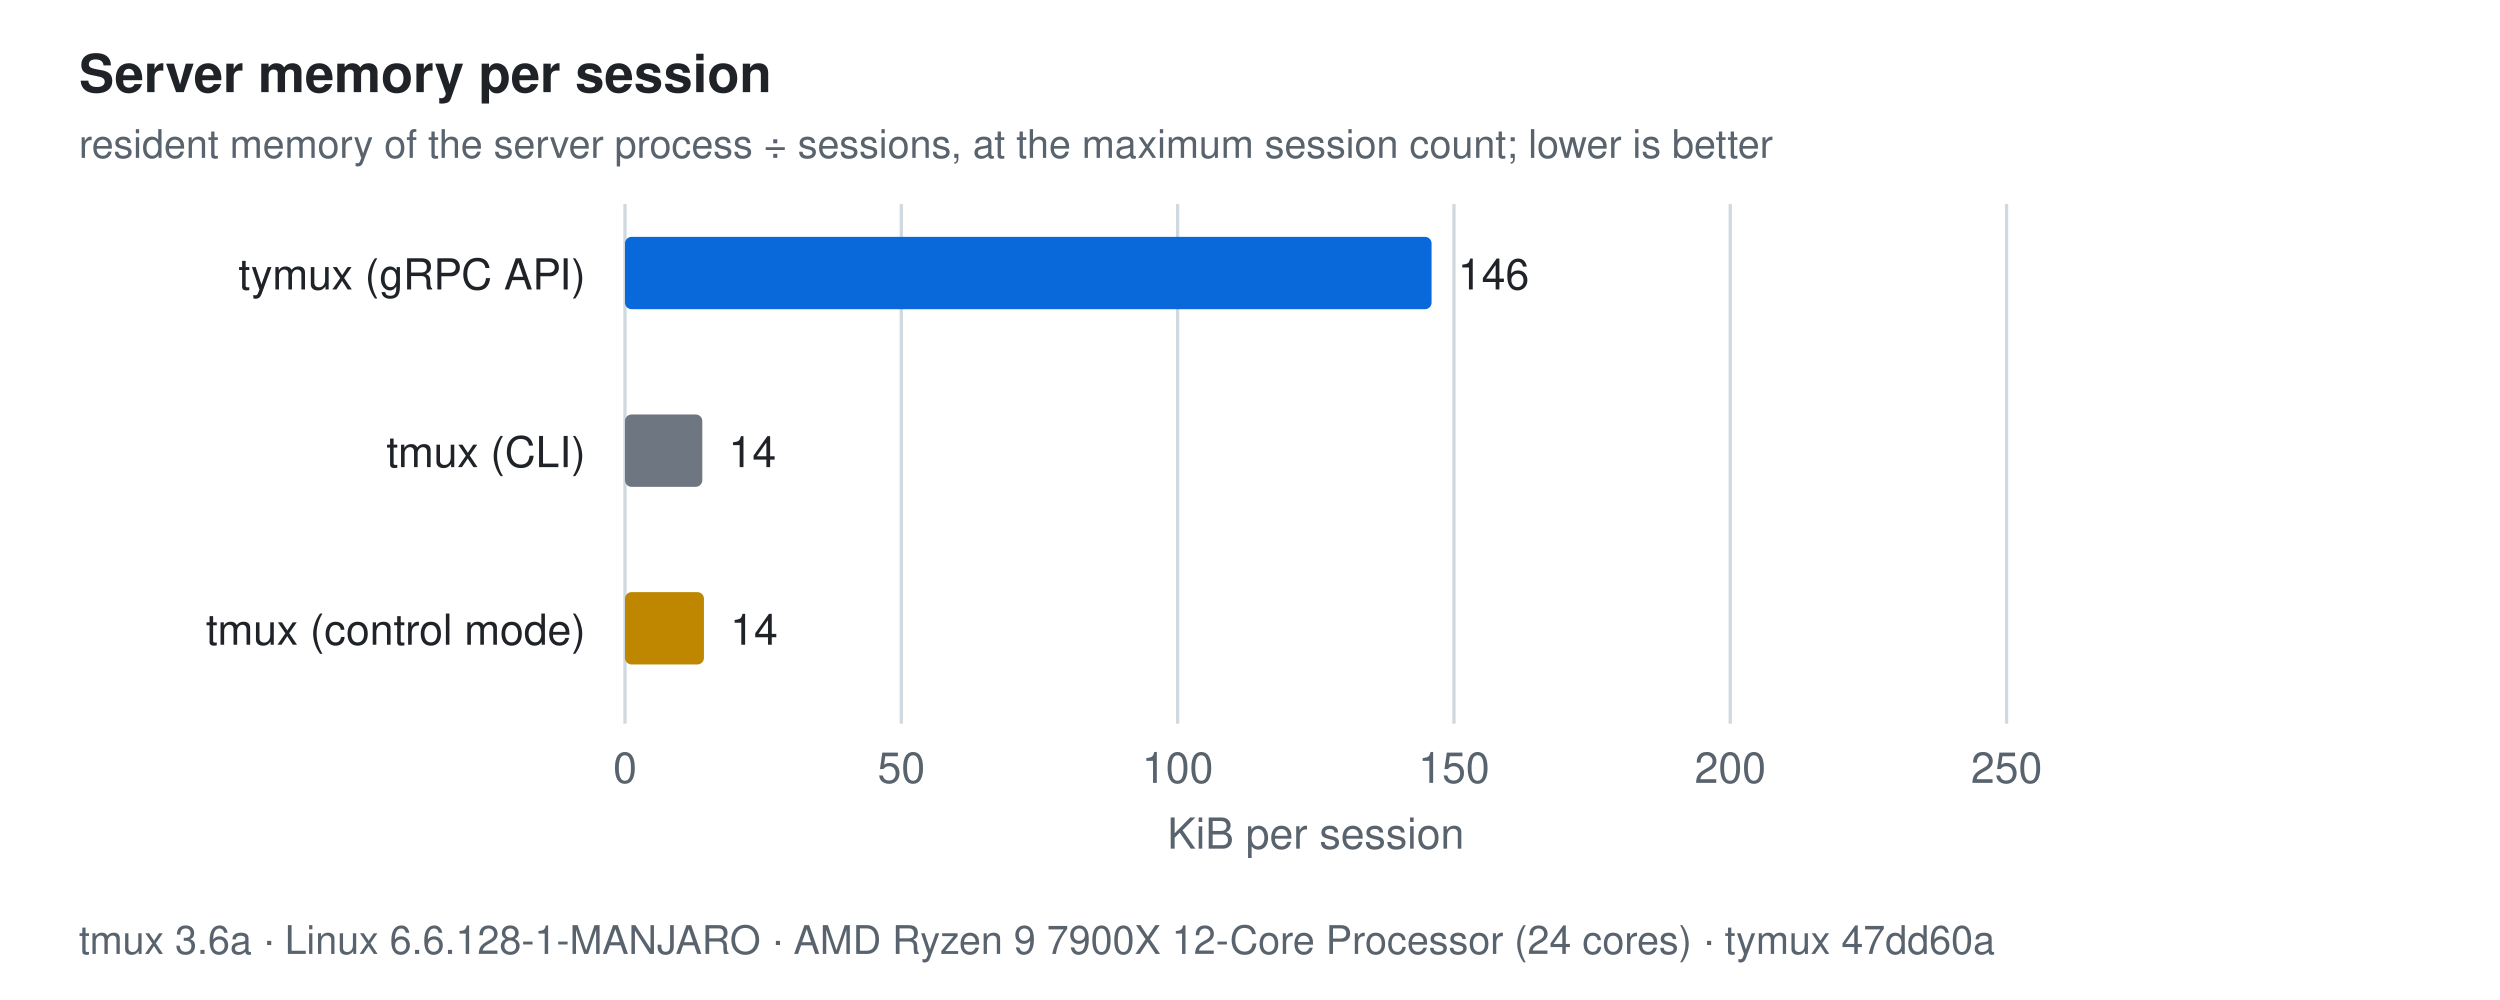
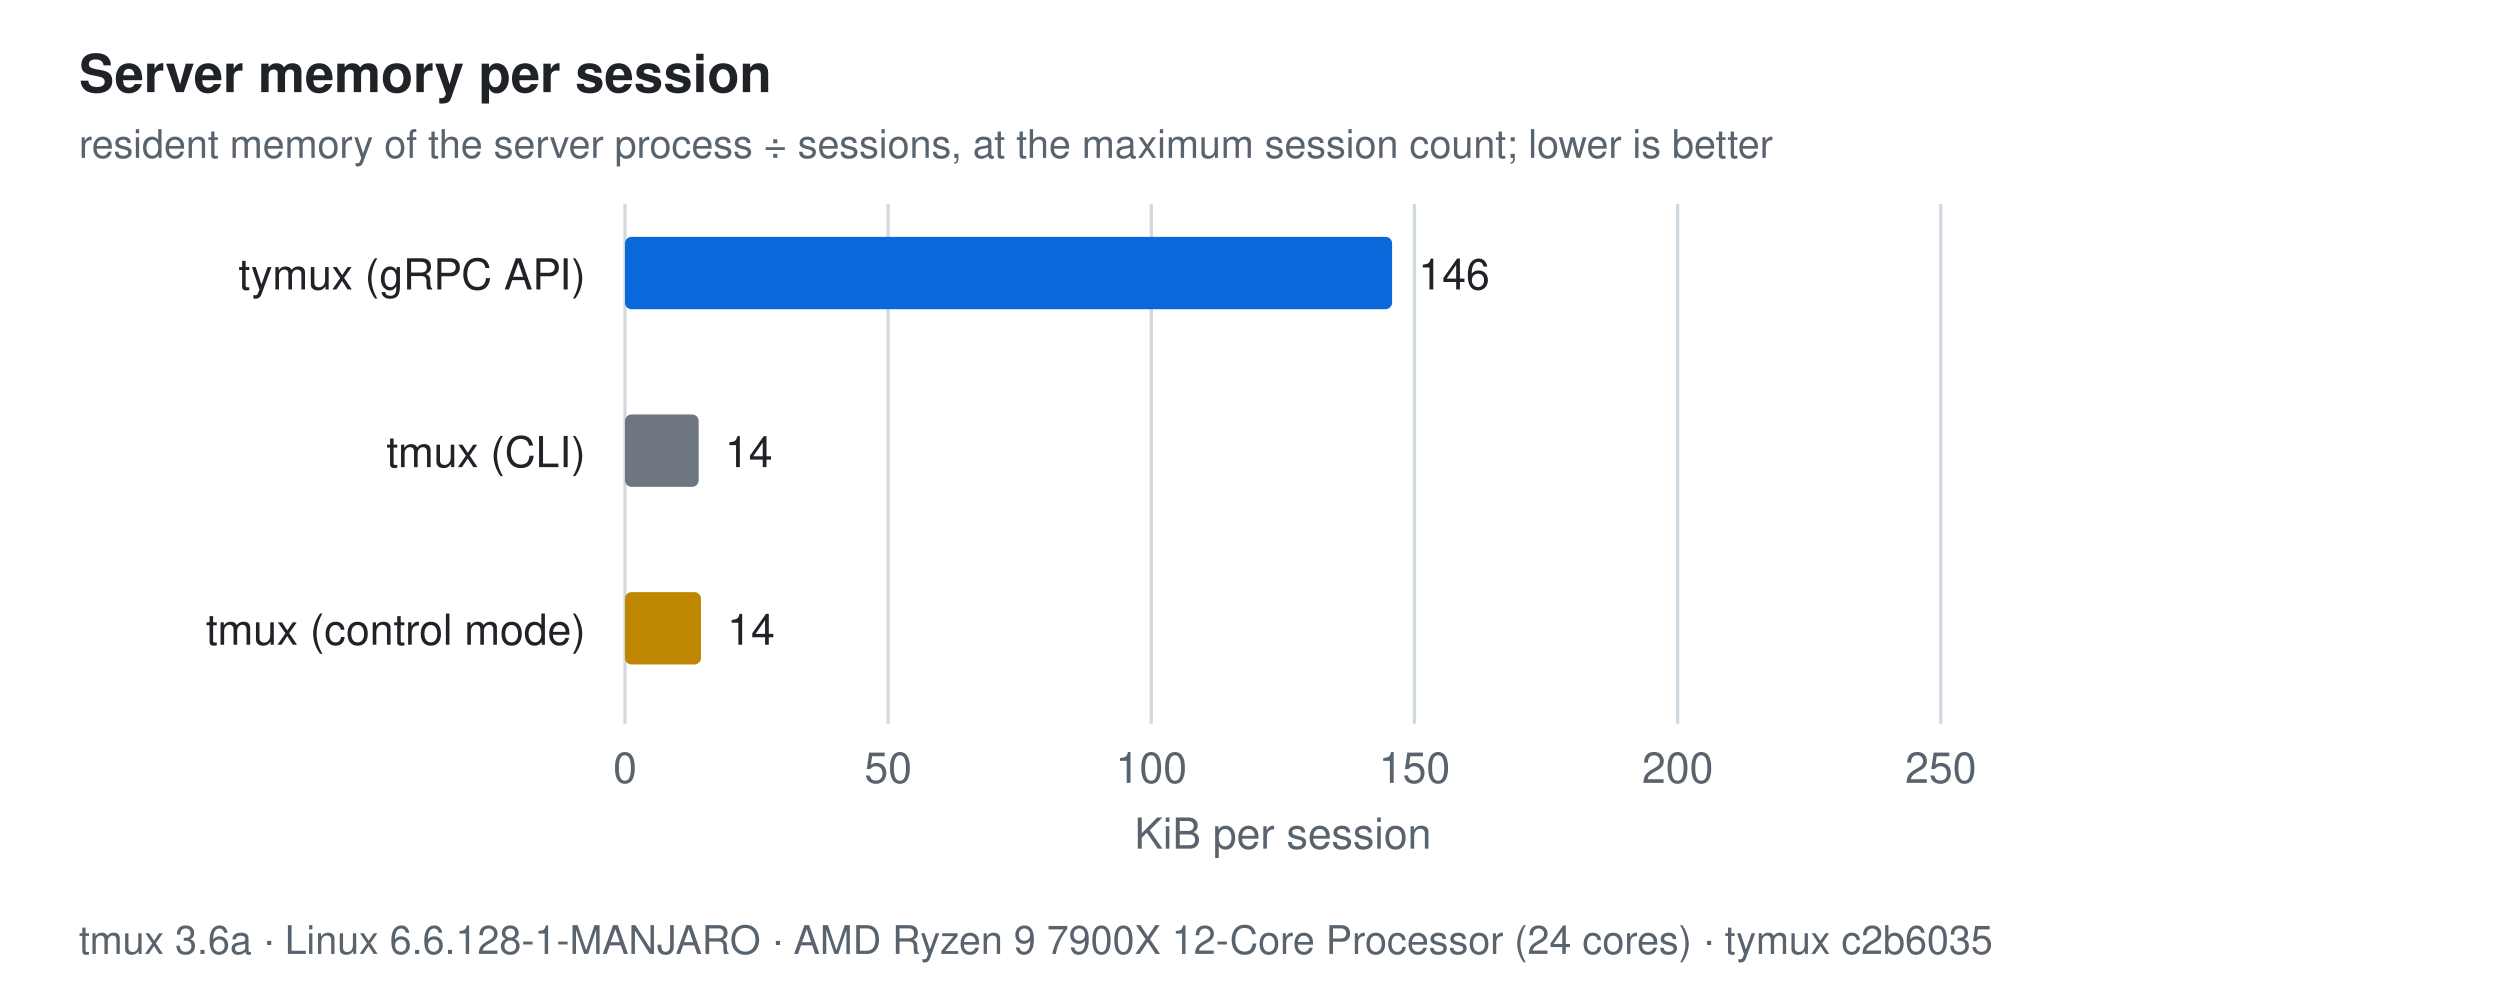
<svg xmlns="http://www.w3.org/2000/svg" viewBox="0 0 760 304" width="760" height="304" role="img" aria-labelledby="t d">
  <style>
  .bg{fill:#ffffff} .fg{fill:#1f2328} .mut{fill:#59636e} .grid{stroke:#d1d9e0;stroke-width:1}
  .ln{fill:none;stroke-width:2.5} .p95{fill:none;stroke-width:1.5;stroke-dasharray:4 3;opacity:.55}
-   .whisk{fill:none;stroke-width:1.5;stroke-dasharray:none;opacity:.9} .lbl{font-weight:600}
+   .whisk{fill:none;stroke-width:1.5;opacity:.9} .lbl{font-weight:600}
  text{font-family:-apple-system,BlinkMacSystemFont,"Segoe UI",Helvetica,Arial,sans-serif;font-size:13px}
  .title{font-size:16px;font-weight:600} .sub{font-size:12px}
-   .s-tymux .ln,.s-tymux .p95,.s-tymux .whisk{stroke:#0969da} .s-tymux .dot,.s-tymux .bar{fill:#0969da} .s-tymux .lbl{fill:#0969da}.s-cli .ln,.s-cli .p95,.s-cli .whisk{stroke:#6e7781} .s-cli .dot,.s-cli .bar{fill:#6e7781} .s-cli .lbl{fill:#6e7781}.s-ctl .ln,.s-ctl .p95,.s-ctl .whisk{stroke:#bf8700} .s-ctl .dot,.s-ctl .bar{fill:#bf8700} .s-ctl .lbl{fill:#bf8700}
+   .s-tymux .ln,.s-tymux .p95,.s-tymux .whisk{stroke:#0969da} .s-tymux .dot,.s-tymux .bar{fill:#0969da} .s-tymux .lbl{fill:#0969da}.s-tymuxcli .ln,.s-tymuxcli .p95,.s-tymuxcli .whisk{stroke:#1a7f37} .s-tymuxcli .dot,.s-tymuxcli .bar{fill:#1a7f37} .s-tymuxcli .lbl{fill:#1a7f37}.s-cli .ln,.s-cli .p95,.s-cli .whisk{stroke:#6e7781} .s-cli .dot,.s-cli .bar{fill:#6e7781} .s-cli .lbl{fill:#6e7781}.s-ctl .ln,.s-ctl .p95,.s-ctl .whisk{stroke:#bf8700} .s-ctl .dot,.s-ctl .bar{fill:#bf8700} .s-ctl .lbl{fill:#bf8700}
  @media (prefers-color-scheme:dark){
    .bg{fill:#0d1117} .fg{fill:#e6edf3} .mut{fill:#9198a1} .grid{stroke:#30363d}
-     .s-tymux .ln,.s-tymux .p95,.s-tymux .whisk{stroke:#58a6ff} .s-tymux .dot,.s-tymux .bar{fill:#58a6ff} .s-tymux .lbl{fill:#58a6ff}.s-cli .ln,.s-cli .p95,.s-cli .whisk{stroke:#9198a1} .s-cli .dot,.s-cli .bar{fill:#9198a1} .s-cli .lbl{fill:#9198a1}.s-ctl .ln,.s-ctl .p95,.s-ctl .whisk{stroke:#d29922} .s-ctl .dot,.s-ctl .bar{fill:#d29922} .s-ctl .lbl{fill:#d29922}
+     .s-tymux .ln,.s-tymux .p95,.s-tymux .whisk{stroke:#58a6ff} .s-tymux .dot,.s-tymux .bar{fill:#58a6ff} .s-tymux .lbl{fill:#58a6ff}.s-tymuxcli .ln,.s-tymuxcli .p95,.s-tymuxcli .whisk{stroke:#3fb950} .s-tymuxcli .dot,.s-tymuxcli .bar{fill:#3fb950} .s-tymuxcli .lbl{fill:#3fb950}.s-cli .ln,.s-cli .p95,.s-cli .whisk{stroke:#9198a1} .s-cli .dot,.s-cli .bar{fill:#9198a1} .s-cli .lbl{fill:#9198a1}.s-ctl .ln,.s-ctl .p95,.s-ctl .whisk{stroke:#d29922} .s-ctl .dot,.s-ctl .bar{fill:#d29922} .s-ctl .lbl{fill:#d29922}
  }
</style>
  <rect class="bg" width="760" height="304" />
  <text class="fg title" x="24" y="28">Server memory per session</text>
  <text class="mut sub" x="24" y="48">resident memory of the server process ÷ sessions, at the maximum session count; lower is better</text>
  <line class="grid" x1="190.0" x2="190.0" y1="62" y2="220" />
  <text class="mut" x="190.0" y="238" text-anchor="middle">0</text>
-   <line class="grid" x1="274.0" x2="274.0" y1="62" y2="220" />
-   <text class="mut" x="274.0" y="238" text-anchor="middle">50</text>
-   <line class="grid" x1="358.0" x2="358.0" y1="62" y2="220" />
-   <text class="mut" x="358.0" y="238" text-anchor="middle">100</text>
-   <line class="grid" x1="442.0" x2="442.0" y1="62" y2="220" />
-   <text class="mut" x="442.0" y="238" text-anchor="middle">150</text>
-   <line class="grid" x1="526.0" x2="526.0" y1="62" y2="220" />
-   <text class="mut" x="526.0" y="238" text-anchor="middle">200</text>
-   <line class="grid" x1="610.0" x2="610.0" y1="62" y2="220" />
-   <text class="mut" x="610.0" y="238" text-anchor="middle">250</text>
-   <text class="mut" x="400.0" y="258" text-anchor="middle">KiB per session</text>
+   <line class="grid" x1="270.0" x2="270.0" y1="62" y2="220" />
+   <text class="mut" x="270.0" y="238" text-anchor="middle">50</text>
+   <line class="grid" x1="350.0" x2="350.0" y1="62" y2="220" />
+   <text class="mut" x="350.0" y="238" text-anchor="middle">100</text>
+   <line class="grid" x1="430.0" x2="430.0" y1="62" y2="220" />
+   <text class="mut" x="430.0" y="238" text-anchor="middle">150</text>
+   <line class="grid" x1="510.0" x2="510.0" y1="62" y2="220" />
+   <text class="mut" x="510.0" y="238" text-anchor="middle">200</text>
+   <line class="grid" x1="590.0" x2="590.0" y1="62" y2="220" />
+   <text class="mut" x="590.0" y="238" text-anchor="middle">250</text>
+   <text class="mut" x="390.0" y="258" text-anchor="middle">KiB per session</text>
  <g class="s-tymux">
-     <text class="fg" x="178" y="88.0" text-anchor="end">tymux (gRPC API)</text>
-     <rect class="bar" x="190" y="72.0" width="245.2" height="22" rx="2" />
-     <text class="fg" x="443.2" y="88.0">146</text>
+     <text class="fg" x="178.0" y="88.0" text-anchor="end">tymux (gRPC API)</text>
+     <rect class="bar" x="190" y="72.0" width="233.2" height="22" rx="2" />
+     <text class="fg" x="431.2" y="88.0">146</text>
  </g>
  <g class="s-cli">
-     <text class="fg" x="178" y="142.0" text-anchor="end">tmux (CLI)</text>
-     <rect class="bar" x="190" y="126.0" width="23.5" height="22" rx="2" />
-     <text class="fg" x="221.5" y="142.0">14</text>
+     <text class="fg" x="178.0" y="142.0" text-anchor="end">tmux (CLI)</text>
+     <rect class="bar" x="190" y="126.0" width="22.4" height="22" rx="2" />
+     <text class="fg" x="220.4" y="142.0">14</text>
  </g>
  <g class="s-ctl">
-     <text class="fg" x="178" y="196.0" text-anchor="end">tmux (control mode)</text>
-     <rect class="bar" x="190" y="180.0" width="24.0" height="22" rx="2" />
-     <text class="fg" x="222.0" y="196.0">14</text>
+     <text class="fg" x="178.0" y="196.0" text-anchor="end">tmux (control mode)</text>
+     <rect class="bar" x="190" y="180.0" width="23.1" height="22" rx="2" />
+     <text class="fg" x="221.1" y="196.0">14</text>
  </g>
-   <text class="mut sub" x="24" y="290">tmux 3.6a · Linux 6.6.128-1-MANJARO · AMD Ryzen 9 7900X 12-Core Processor (24 cores) · tymux 47dd60a</text>
+   <text class="mut sub" x="24" y="290">tmux 3.6a · Linux 6.6.128-1-MANJARO · AMD Ryzen 9 7900X 12-Core Processor (24 cores) · tymux c2b6035</text>
</svg>
